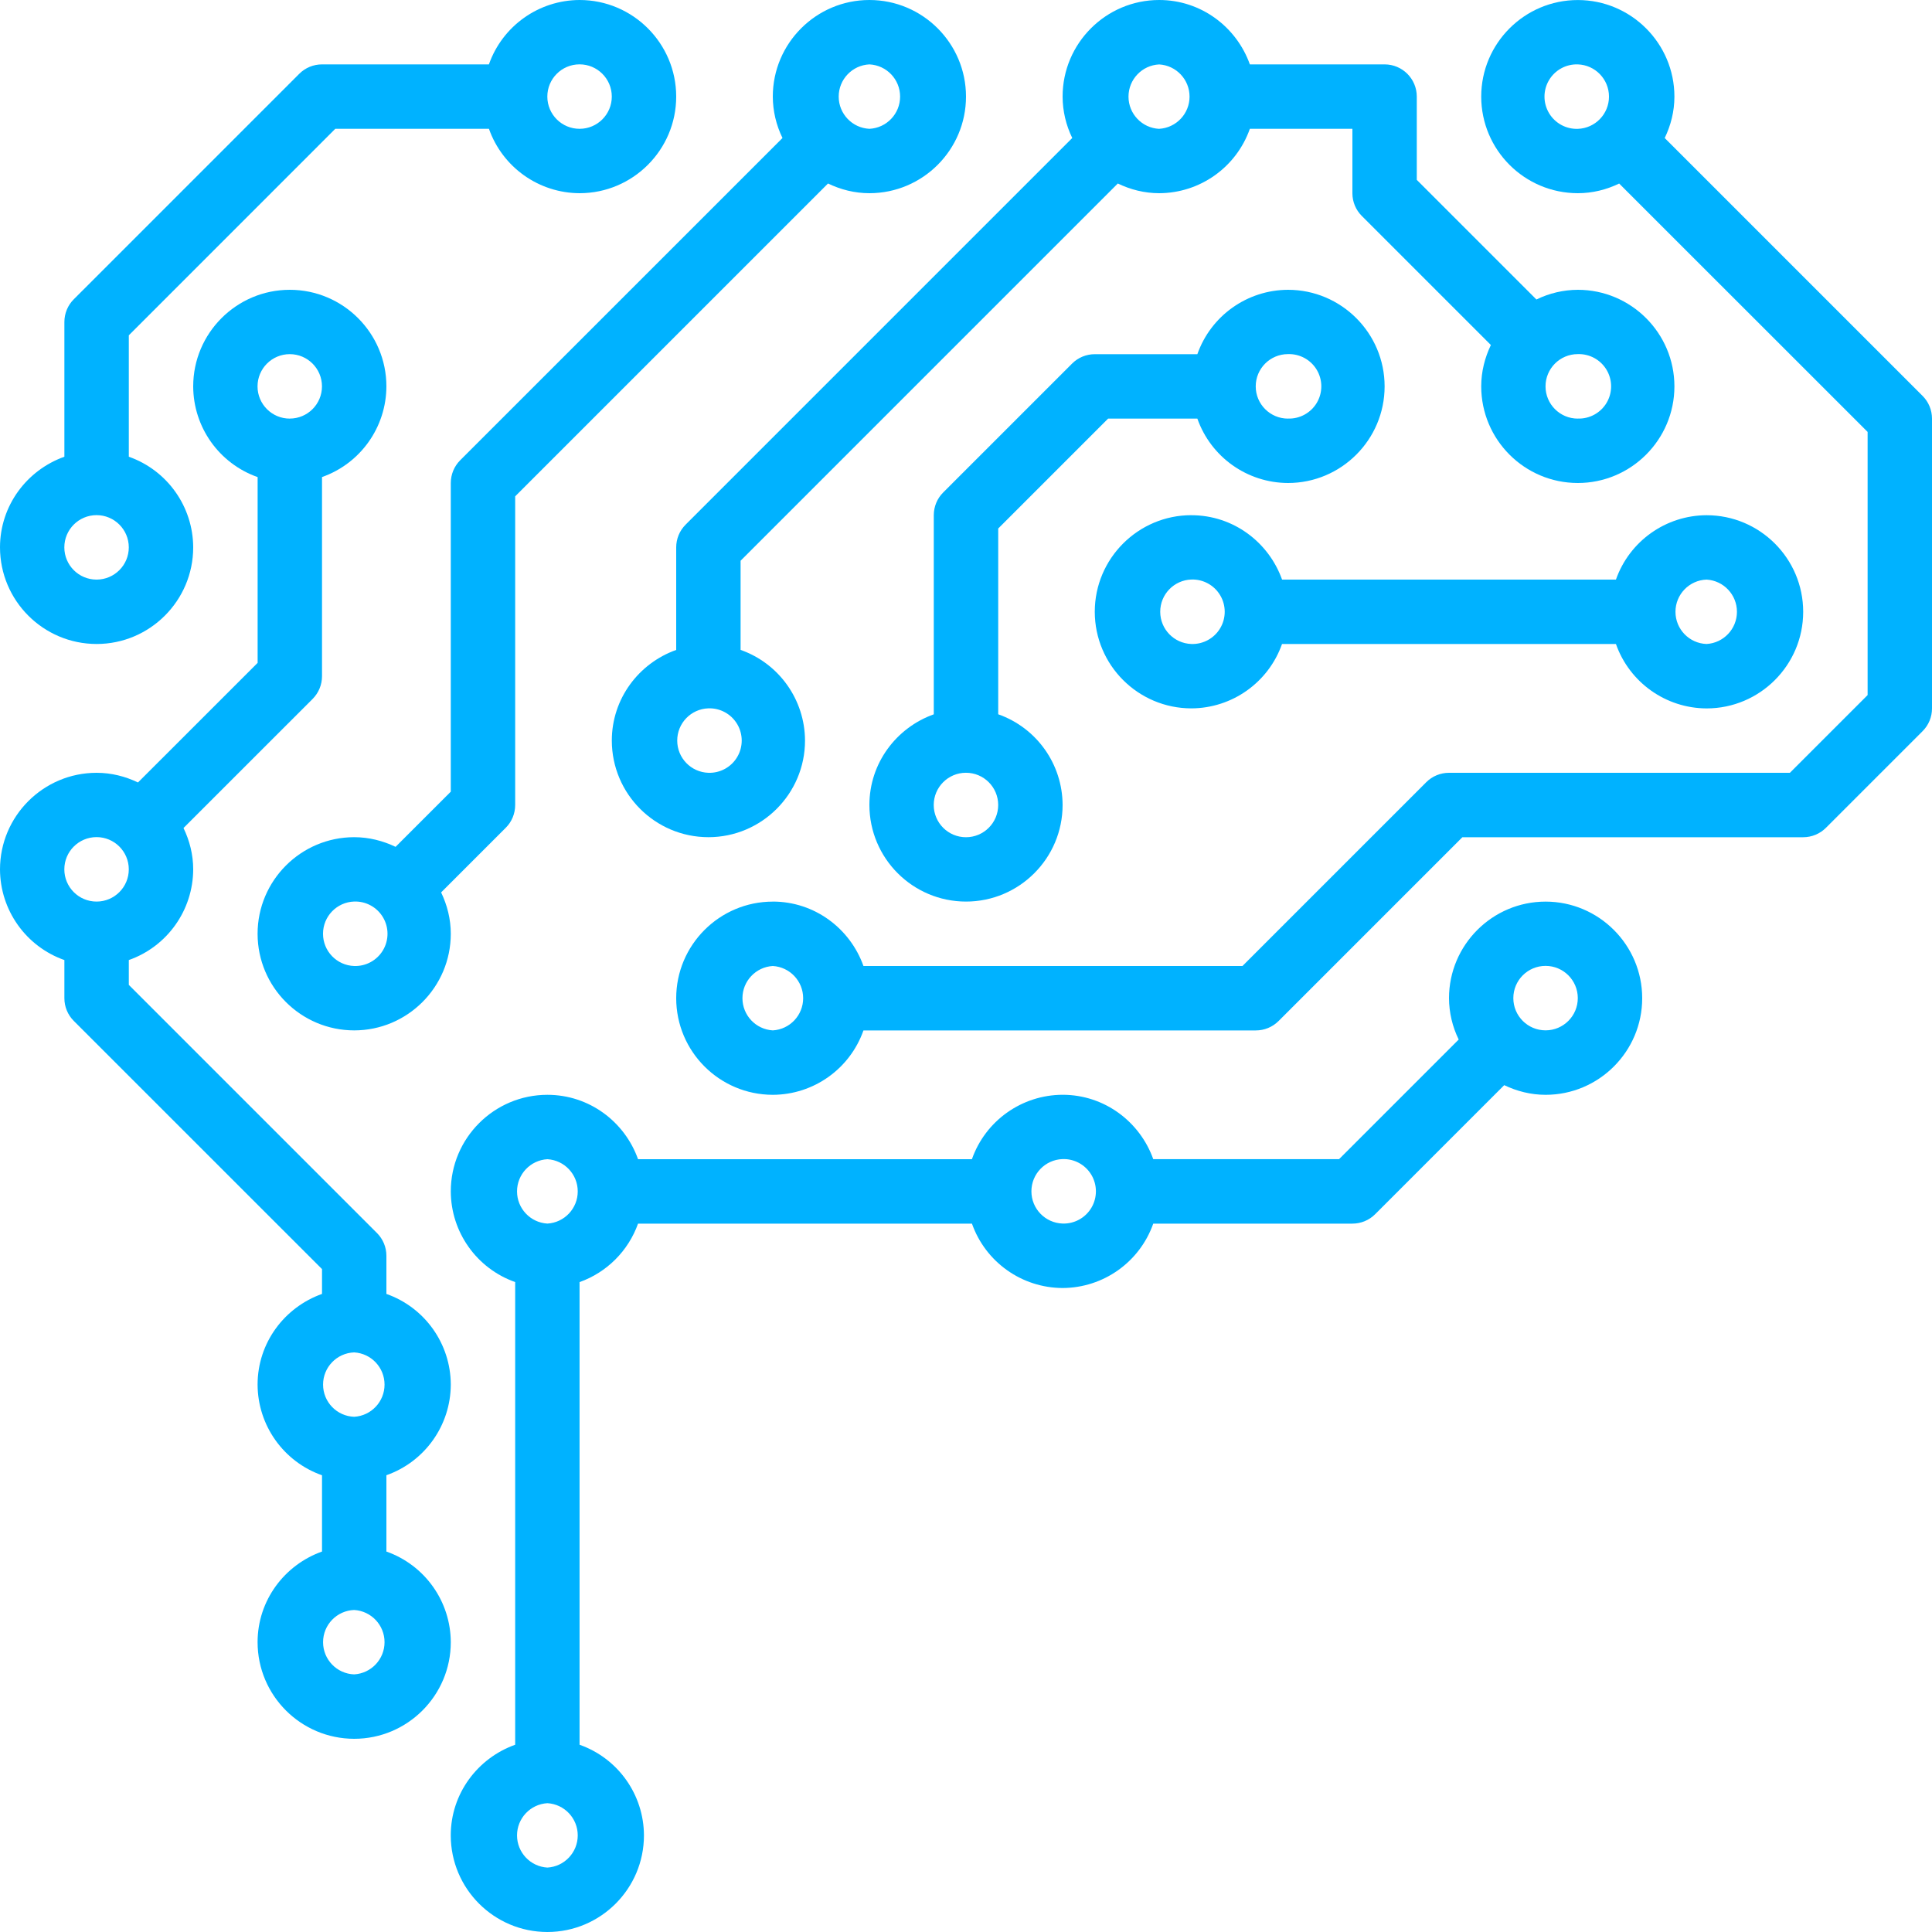
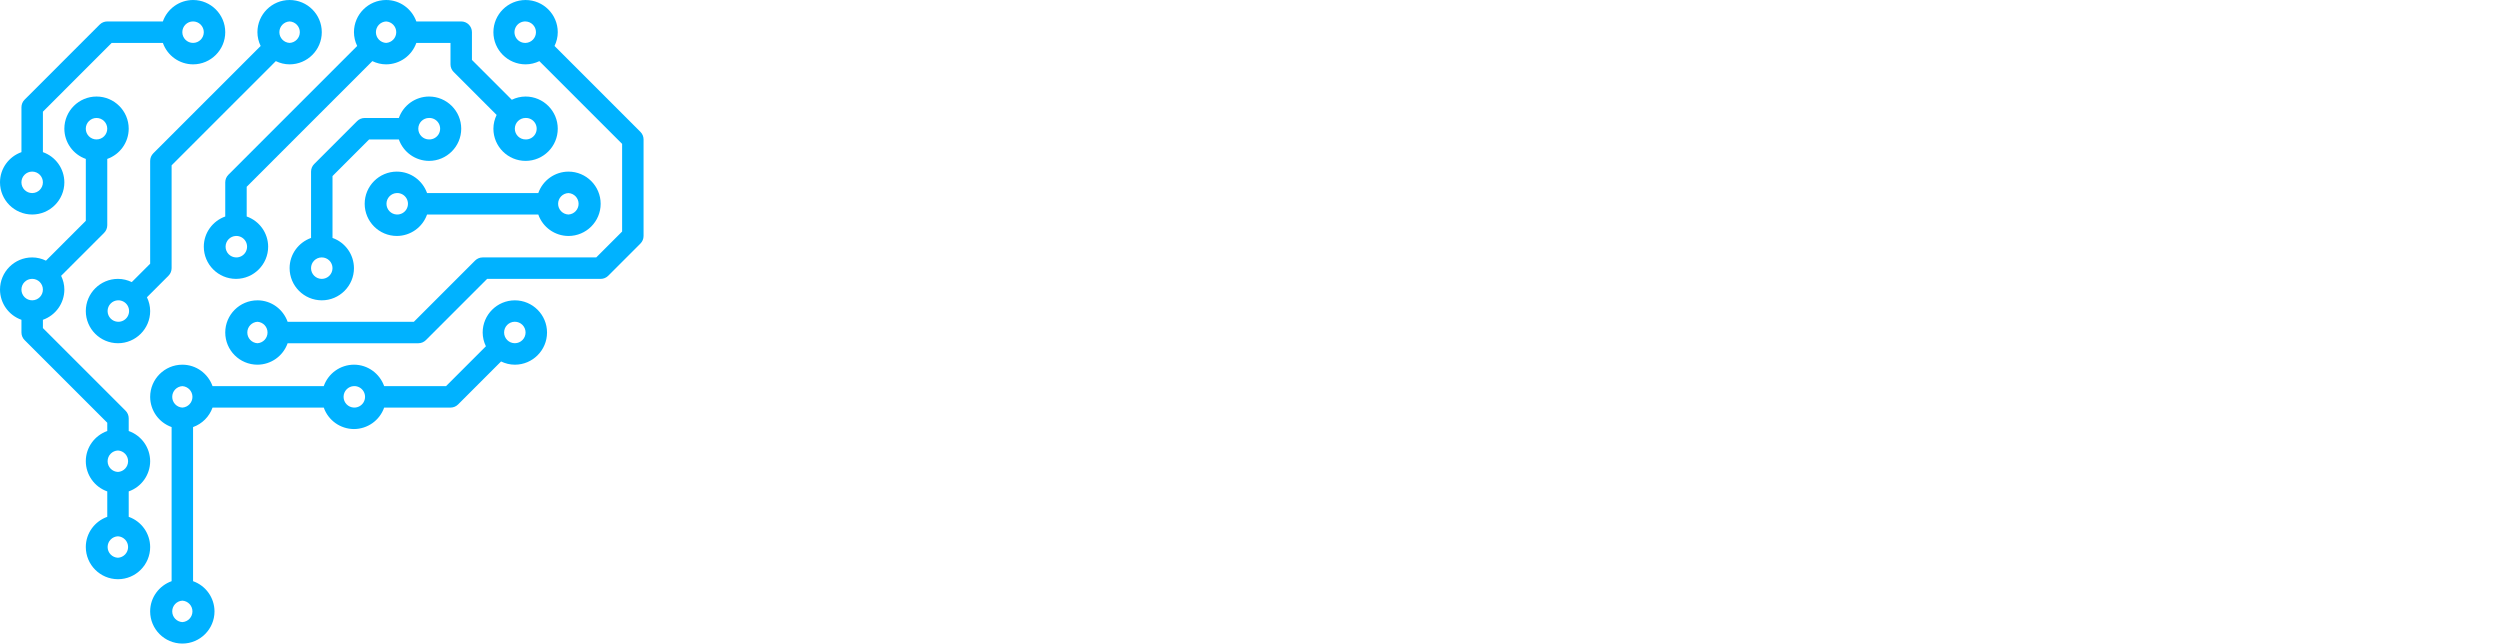
- <svg xmlns="http://www.w3.org/2000/svg" width="52" height="52" fill="none">
+ <svg xmlns="http://www.w3.org/2000/svg" width="202" height="52" fill="none">
+   <path class="logo__white" d="M76.936 24.337c0-.724-.188-1.27-.562-1.636-.366-.374-1.038-.76-2.014-1.16-1.782-.675-3.064-1.464-3.845-2.368-.782-.911-1.172-1.985-1.172-3.222 0-1.498.529-2.698 1.587-3.601 1.066-.912 2.417-1.368 4.052-1.368 1.09 0 2.063.232 2.918.696a4.708 4.708 0 011.965 1.941c.464.838.696 1.79.696 2.857h-3.577c0-.83-.179-1.461-.537-1.892-.35-.44-.858-.66-1.526-.66-.626 0-1.115.188-1.465.562-.35.366-.524.862-.524 1.49 0 .487.195.93.586 1.33.39.39 1.082.797 2.075 1.22 1.733.627 2.99 1.396 3.772 2.308.79.911 1.184 2.07 1.184 3.479 0 1.546-.493 2.754-1.477 3.625-.985.87-2.324 1.306-4.016 1.306-1.148 0-2.194-.236-3.138-.708a5.35 5.35 0 01-2.221-2.026c-.53-.88-.794-1.917-.794-3.113h3.601c0 1.025.2 1.77.599 2.234.398.464 1.05.696 1.953.696 1.253 0 1.88-.664 1.88-1.99zm9.07-8.545l.097 1.22c.773-.976 1.794-1.464 3.064-1.464 1.318 0 2.25.594 2.795 1.782.757-1.188 1.835-1.782 3.235-1.782 2.311 0 3.495 1.599 3.552 4.797V29h-3.454v-8.435c0-.765-.106-1.31-.317-1.636-.212-.325-.57-.488-1.075-.488-.643 0-1.123.395-1.44 1.184l.024.415V29h-3.454v-8.41c0-.758-.102-1.303-.305-1.636-.204-.342-.566-.513-1.087-.513-.594 0-1.066.321-1.416.964V29h-3.454V15.792h3.234zM107.586 29c-.097-.203-.195-.545-.293-1.025-.618.846-1.456 1.27-2.514 1.27-1.107 0-2.027-.367-2.759-1.1-.724-.732-1.086-1.68-1.086-2.844 0-1.383.439-2.453 1.318-3.21.887-.757 2.161-1.144 3.821-1.16h1.05V19.87c0-.594-.102-1.013-.306-1.257-.203-.244-.5-.366-.891-.366-.862 0-1.294.504-1.294 1.513h-3.454c0-1.22.455-2.226 1.367-3.015.919-.797 2.079-1.196 3.479-1.196 1.448 0 2.567.378 3.357 1.135.797.749 1.196 1.823 1.196 3.223v6.213c.016 1.14.179 2.03.488 2.674V29h-3.479zm-2.038-2.466c.382 0 .708-.077.976-.232.269-.154.468-.337.599-.55v-2.746h-.831c-.585 0-1.049.188-1.391.562-.334.374-.501.875-.501 1.501 0 .977.383 1.465 1.148 1.465zm14.05-7.41l-1.147-.097c-.944 0-1.583.415-1.917 1.245V29h-3.467V15.792h3.26l.097 1.428c.546-1.115 1.298-1.672 2.259-1.672.39 0 .708.053.952.159l-.037 3.418zm6.409-6.58v3.248h1.77v2.6h-1.77v6.555c0 .521.069.88.207 1.075.147.195.424.293.83.293.334 0 .607-.029.818-.086l-.024 2.686c-.586.22-1.221.33-1.904.33-2.23 0-3.357-1.279-3.382-3.834v-7.019h-1.526v-2.6h1.526v-3.247h3.455zM135.615 29V11.227h4.699c2.076 0 3.728.659 4.957 1.977 1.236 1.319 1.867 3.125 1.892 5.42v2.88c0 2.336-.619 4.172-1.856 5.506-1.229 1.327-2.925 1.99-5.09 1.99h-4.602zm3.589-14.783v11.804h1.074c1.196 0 2.038-.313 2.527-.94.488-.634.744-1.725.769-3.27v-3.09c0-1.66-.232-2.815-.696-3.466-.464-.66-1.253-1.005-2.368-1.038h-1.306zm15.71 15.027c-1.774 0-3.157-.529-4.15-1.587-.993-1.058-1.49-2.571-1.49-4.54v-1.05c0-2.084.456-3.691 1.368-4.822.911-1.132 2.217-1.697 3.918-1.697 1.66 0 2.909.533 3.748 1.599.838 1.058 1.265 2.629 1.281 4.712v1.697h-6.872c.049.976.264 1.692.647 2.148.382.448.972.671 1.77.671 1.155 0 2.12-.394 2.893-1.184l1.355 2.088c-.423.586-1.038 1.062-1.843 1.428a6.392 6.392 0 01-2.625.537zm-2.173-8.105h3.455v-.318c-.016-.79-.147-1.387-.391-1.794-.244-.407-.667-.61-1.269-.61-.603 0-1.042.215-1.319.646-.268.432-.427 1.123-.476 2.076zm12.964 2.978l1.672-8.325h3.602L167.353 29h-3.296l-3.638-13.208h3.614l1.672 8.325zM176.228 29h-3.467V15.792h3.467V29zm-3.626-16.626c0-.537.171-.976.513-1.318.342-.342.797-.513 1.367-.513s1.025.17 1.367.513c.342.342.513.78.513 1.318 0 .529-.171.968-.513 1.318-.334.35-.789.525-1.367.525s-1.038-.175-1.379-.525c-.334-.35-.501-.789-.501-1.318zm11.072 14.001c1.001 0 1.509-.65 1.526-1.953h3.247c-.016 1.44-.46 2.604-1.331 3.492-.871.887-1.994 1.33-3.369 1.33-1.701 0-2.999-.529-3.894-1.587-.895-1.058-1.351-2.616-1.367-4.675v-1.05c0-2.075.439-3.658 1.318-4.748.887-1.09 2.193-1.636 3.919-1.636 1.456 0 2.604.451 3.442 1.355.838.895 1.266 2.169 1.282 3.82H185.2c-.008-.74-.131-1.31-.367-1.708-.236-.4-.626-.599-1.171-.599-.603 0-1.034.216-1.294.648-.261.423-.399 1.249-.415 2.477v1.343c0 1.075.053 1.827.158 2.259.106.423.281.736.525.94.244.195.59.293 1.038.293zm12.06 2.87c-1.774 0-3.157-.53-4.15-1.588-.993-1.058-1.489-2.571-1.489-4.54v-1.05c0-2.084.455-3.691 1.367-4.822.911-1.132 2.218-1.697 3.918-1.697 1.661 0 2.91.533 3.748 1.599.838 1.058 1.265 2.629 1.282 4.712v1.697h-6.873c.049.976.265 1.692.647 2.148.383.448.973.671 1.77.671 1.156 0 2.12-.394 2.893-1.184l1.355 2.088c-.423.586-1.037 1.062-1.843 1.428a6.392 6.392 0 01-2.625.537zm-2.172-8.106h3.454v-.318c-.016-.79-.146-1.387-.391-1.794-.244-.407-.667-.61-1.269-.61-.602 0-1.042.215-1.318.646-.269.432-.428 1.123-.476 2.076z" />
+   <path class="logo__gray" d="M70.947 44.96l1.29-4.3h1.517l-2.52 7.3c-.386 1.067-1.043 1.6-1.968 1.6a2.55 2.55 0 01-.686-.105v-1.102l.27.018c.359 0 .629-.066.808-.2.184-.128.328-.347.434-.655l.205-.545-2.227-6.31h1.536l1.341 4.3zm7.395.288l1.875-4.588h1.781V47h-1.424v-4.195L78.828 47h-.967l-1.752-4.219V47h-1.423v-6.34h1.792l1.864 4.588zM88.97 47h-1.424v-2.56H85.08V47h-1.424v-6.34h1.424v2.643h2.467V40.66h1.424V47zm3.052-4.324h1.395c.52 0 .973.09 1.36.27.386.179.679.431.878.755.203.324.305.701.305 1.131 0 .652-.23 1.176-.692 1.57-.46.395-1.074.594-1.84.598H90.6v-6.34h1.424v2.016zM98.44 47h-1.423v-6.34h1.423V47zm-6.416-3.182v2.045h1.39c.347 0 .62-.086.82-.258.203-.175.304-.423.304-.744 0-.32-.1-.572-.299-.755-.195-.188-.46-.284-.797-.288h-1.418zm10.916 3.3c-.902 0-1.634-.284-2.197-.85-.558-.57-.838-1.328-.838-2.274v-.176c0-.633.121-1.197.364-1.693.246-.5.589-.889 1.031-1.166a2.715 2.715 0 011.476-.416c.864 0 1.53.275 1.998.826.473.55.709 1.33.709 2.338v.574h-4.142c.043.524.217.938.521 1.242.309.305.696.457 1.16.457.653 0 1.184-.263 1.594-.79l.768.732a2.58 2.58 0 01-1.02.885c-.422.207-.896.31-1.424.31zm-.169-5.433c-.391 0-.708.137-.95.41-.238.274-.39.655-.457 1.143h2.713v-.105c-.031-.477-.158-.836-.381-1.078-.222-.246-.531-.37-.925-.37zm11.8.106h-2.056V47h-1.424v-5.209h-2.033v-1.13h5.513v1.13zm3.369 5.326c-.902 0-1.634-.283-2.197-.85-.558-.57-.838-1.328-.838-2.273v-.176c0-.633.121-1.197.364-1.693.246-.5.589-.889 1.031-1.166a2.715 2.715 0 011.476-.416c.864 0 1.53.275 1.998.826.473.55.709 1.33.709 2.338v.574h-4.142c.043.524.217.938.521 1.242.309.305.696.457 1.16.457.653 0 1.184-.263 1.594-.79l.768.732a2.58 2.58 0 01-1.02.885c-.422.207-.896.31-1.424.31zm-.169-5.431c-.391 0-.708.136-.95.41-.238.273-.39.654-.457 1.142h2.713v-.105c-.031-.477-.158-.836-.381-1.078-.222-.246-.531-.37-.925-.37zm6.099 1.06l1.207-2.086h1.582l-1.939 3.123L126.723 47h-1.571l-1.265-2.168-1.26 2.168h-1.582l2.004-3.217-1.934-3.123h1.571l1.183 2.086zM132.998 47h-1.424v-2.56h-2.467V47h-1.423v-6.34h1.423v2.643h2.467V40.66h1.424V47zm1.254-3.228c0-.622.123-1.18.369-1.676.246-.5.592-.883 1.037-1.149.446-.27.957-.404 1.535-.404.856 0 1.549.275 2.08.826.536.55.825 1.281.868 2.191l.005.334c0 .626-.121 1.184-.363 1.676a2.638 2.638 0 01-1.031 1.143c-.445.27-.961.404-1.547.404-.894 0-1.611-.297-2.15-.89-.535-.598-.803-1.393-.803-2.385v-.07zm1.424.123c0 .652.135 1.164.404 1.535.27.367.645.55 1.125.55.481 0 .854-.187 1.119-.562.27-.375.405-.924.405-1.646 0-.641-.139-1.149-.417-1.524a1.31 1.31 0 00-1.119-.563c-.464 0-.834.186-1.107.557-.274.367-.41.918-.41 1.653zm10.969-3.235V47h-1.424v-5.191h-1.793l-.117 2.209c-.075 1.062-.28 1.826-.616 2.29-.332.462-.841.692-1.529.692h-.439l-.006-1.184.293-.029c.312-.043.539-.232.679-.568.145-.34.237-.957.276-1.852l.117-2.707h4.559zm1.248 3.112c0-.622.123-1.18.369-1.676.246-.5.592-.883 1.037-1.149.445-.27.957-.404 1.535-.404.855 0 1.549.275 2.08.826.535.55.824 1.281.867 2.191l.006.334c0 .626-.121 1.184-.363 1.676a2.638 2.638 0 01-1.031 1.143c-.446.27-.961.404-1.547.404-.895 0-1.612-.297-2.151-.89-.535-.598-.802-1.393-.802-2.385v-.07zm1.423.123c0 .652.135 1.164.405 1.535.269.367.644.55 1.125.55.48 0 .853-.187 1.119-.562.269-.375.404-.924.404-1.646 0-.641-.139-1.149-.416-1.524a1.31 1.31 0 00-1.119-.563c-.465 0-.834.186-1.107.557-.274.367-.411.918-.411 1.653zm9.897-2.086h-2.754V47h-1.418v-6.34h4.172v1.149zm4.764-1.149h1.418V47h-1.418v-4.23L161.492 47h-1.418v-6.34h1.418v4.23l2.485-4.23zm6.89 0h1.418V47h-1.418v-4.23L168.383 47h-1.418v-6.34h1.418v4.23l2.484-4.23z" />
  <path d="M32.067 13.867c1.128 0 2.081.727 2.44 1.733h8.986a2.596 2.596 0 012.44-1.733c1.434 0 2.6 1.166 2.6 2.6 0 1.433-1.166 2.6-2.6 2.6a2.597 2.597 0 01-2.44-1.734h-8.987a2.597 2.597 0 01-2.44 1.733 2.603 2.603 0 01-2.6-2.6c0-1.433 1.167-2.6 2.6-2.6zm13.866 3.466a.868.868 0 000-1.733.867.867 0 000 1.733zm-13.866 0a.868.868 0 10-.002-1.735.868.868 0 00.002 1.735z" fill="#00B2FF" />
  <path d="M25.133 19.226v-5.36c0-.23.091-.45.254-.612l3.467-3.467a.864.864 0 01.613-.254h2.76a2.596 2.596 0 012.44-1.733c1.433 0 2.6 1.166 2.6 2.6 0 1.433-1.167 2.6-2.6 2.6a2.596 2.596 0 01-2.44-1.733h-2.402l-2.958 2.958v5a2.596 2.596 0 011.733 2.441c0 1.434-1.167 2.6-2.6 2.6a2.603 2.603 0 01-2.6-2.6c0-1.128.727-2.081 1.733-2.44zm9.534-7.96a.868.868 0 10-.002-1.735.868.868 0 00.002 1.736zM26 22.534a.867.867 0 10-.002-1.735.867.867 0 00.002 1.735zm-16.467-.001c.4 0 .775.098 1.114.26l1.486-1.485V13c0-.23.091-.45.254-.613l8.674-8.673A2.556 2.556 0 0120.8 2.6c0-1.433 1.166-2.6 2.6-2.6C24.834 0 26 1.167 26 2.6s-1.166 2.6-2.6 2.6c-.4 0-.775-.098-1.114-.261l-8.42 8.42v8.307c0 .23-.09.451-.253.613l-1.74 1.74c.162.34.26.714.26 1.114 0 1.433-1.166 2.6-2.6 2.6a2.603 2.603 0 01-2.6-2.6c0-1.433 1.167-2.6 2.6-2.6zM23.4 3.467a.868.868 0 000-1.734.868.868 0 000 1.734zM9.533 26a.868.868 0 10-.001-1.735A.868.868 0 009.533 26zm-7.8-13.707V8.667c0-.231.091-.451.254-.613l6.067-6.067a.864.864 0 01.613-.254h4.492A2.597 2.597 0 0115.6 0c1.433 0 2.6 1.167 2.6 2.6s-1.167 2.6-2.6 2.6a2.597 2.597 0 01-2.44-1.733H9.024L3.467 9.025v3.268a2.596 2.596 0 011.733 2.44c0 1.433-1.167 2.6-2.6 2.6a2.603 2.603 0 01-2.6-2.6c0-1.128.727-2.082 1.733-2.44zM15.6 3.467a.867.867 0 10-.002-1.735.867.867 0 00.002 1.735zM2.6 15.6a.867.867 0 10-.002-1.735A.867.867 0 002.6 15.6zm11.266 31.36V34.507a2.597 2.597 0 01-1.733-2.44c0-1.434 1.167-2.6 2.6-2.6 1.129 0 2.082.726 2.44 1.733h8.986a2.597 2.597 0 012.441-1.734c1.128 0 2.082.727 2.44 1.733h5.001l3.22-3.22A2.557 2.557 0 0139 26.867c0-1.433 1.166-2.6 2.6-2.6 1.433 0 2.6 1.167 2.6 2.6 0 1.434-1.167 2.6-2.6 2.6-.4 0-.775-.098-1.114-.26l-3.473 3.473a.864.864 0 01-.613.254h-5.36a2.597 2.597 0 01-2.44 1.733 2.597 2.597 0 01-2.44-1.733h-8.987a2.598 2.598 0 01-1.574 1.574V46.96a2.596 2.596 0 011.733 2.44c0 1.434-1.166 2.6-2.6 2.6a2.603 2.603 0 01-2.6-2.6c0-1.128.728-2.082 1.734-2.44zM41.6 27.732a.867.867 0 10-.002-1.735.867.867 0 00.002 1.735zm-13 5.2a.868.868 0 10-.002-1.735.868.868 0 00.002 1.735zM14.733 50.266a.868.868 0 000-1.733.868.868 0 000 1.733zm0-17.333a.868.868 0 000-1.733.868.868 0 000 1.733z" fill="#00B2FF" />
  <path d="M18.2 17.492v-2.759c0-.23.091-.45.254-.613L28.86 3.714A2.556 2.556 0 0128.6 2.6c0-1.433 1.166-2.6 2.6-2.6 1.128 0 2.082.727 2.44 1.733h3.627c.478 0 .866.388.866.867v2.241l3.22 3.22a2.556 2.556 0 011.114-.261c1.433 0 2.6 1.166 2.6 2.6 0 1.433-1.167 2.6-2.6 2.6a2.603 2.603 0 01-2.6-2.6c0-.4.098-.775.26-1.114l-3.473-3.473A.863.863 0 0136.4 5.2V3.467h-2.76A2.596 2.596 0 0131.2 5.2c-.4 0-.775-.098-1.114-.261L19.933 15.092v2.4a2.596 2.596 0 011.734 2.441c0 1.433-1.167 2.6-2.6 2.6a2.603 2.603 0 01-2.6-2.6c0-1.128.727-2.082 1.733-2.44zm24.267-6.226a.868.868 0 10-.002-1.735.868.868 0 00.002 1.736zM31.2 3.467a.868.868 0 000-1.733.868.868 0 000 1.734zM19.067 20.8a.868.868 0 10-.002-1.735.868.868 0 00.002 1.735z" fill="#00B2FF" />
  <path d="M20.8 24.266c1.128 0 2.082.727 2.44 1.734h10.201l4.946-4.946A.864.864 0 0139 20.8h9.175l2.092-2.092v-7.083L43.58 4.94c-.338.163-.713.26-1.113.26a2.603 2.603 0 01-2.6-2.599c0-1.433 1.166-2.6 2.6-2.6 1.433 0 2.6 1.167 2.6 2.6 0 .4-.098.775-.261 1.114l6.94 6.94a.863.863 0 01.254.613v7.8c0 .23-.091.45-.254.612l-2.6 2.6a.864.864 0 01-.613.254H39.36l-4.946 4.946a.864.864 0 01-.613.254H23.24a2.596 2.596 0 01-2.44 1.733 2.603 2.603 0 01-2.6-2.6c0-1.433 1.166-2.6 2.6-2.6zM42.467 1.733a.868.868 0 10.001 1.735.868.868 0 00-.001-1.735zm-21.667 26a.868.868 0 000-1.733.868.868 0 000 1.733zM2.6 20.8c.4 0 .775.098 1.114.26l3.22-3.219v-5A2.596 2.596 0 015.2 10.4c0-1.434 1.167-2.6 2.6-2.6s2.6 1.166 2.6 2.6a2.596 2.596 0 01-1.733 2.44v5.36c0 .23-.091.45-.254.613l-3.474 3.473c.163.339.261.713.261 1.114a2.597 2.597 0 01-1.733 2.44v.668l6.679 6.679a.863.863 0 01.254.613v1.026a2.596 2.596 0 011.733 2.44 2.596 2.596 0 01-1.733 2.44v2.054a2.596 2.596 0 011.733 2.44c0 1.434-1.166 2.6-2.6 2.6a2.603 2.603 0 01-2.6-2.6c0-1.128.727-2.082 1.734-2.44v-2.053a2.596 2.596 0 01-1.734-2.44c0-1.13.727-2.083 1.734-2.441v-.668l-6.68-6.679a.863.863 0 01-.254-.613V25.84A2.597 2.597 0 010 23.4c0-1.434 1.167-2.6 2.6-2.6zm5.2-9.534a.867.867 0 10-.002-1.734.867.867 0 00.002 1.735zm1.733 33.8a.868.868 0 000-1.733.867.867 0 000 1.733zm0-6.933a.868.868 0 000-1.733.867.867 0 000 1.733zM2.6 24.266a.867.867 0 10-.002-1.735.867.867 0 00.002 1.735z" fill="#00B2FF" />
</svg>
